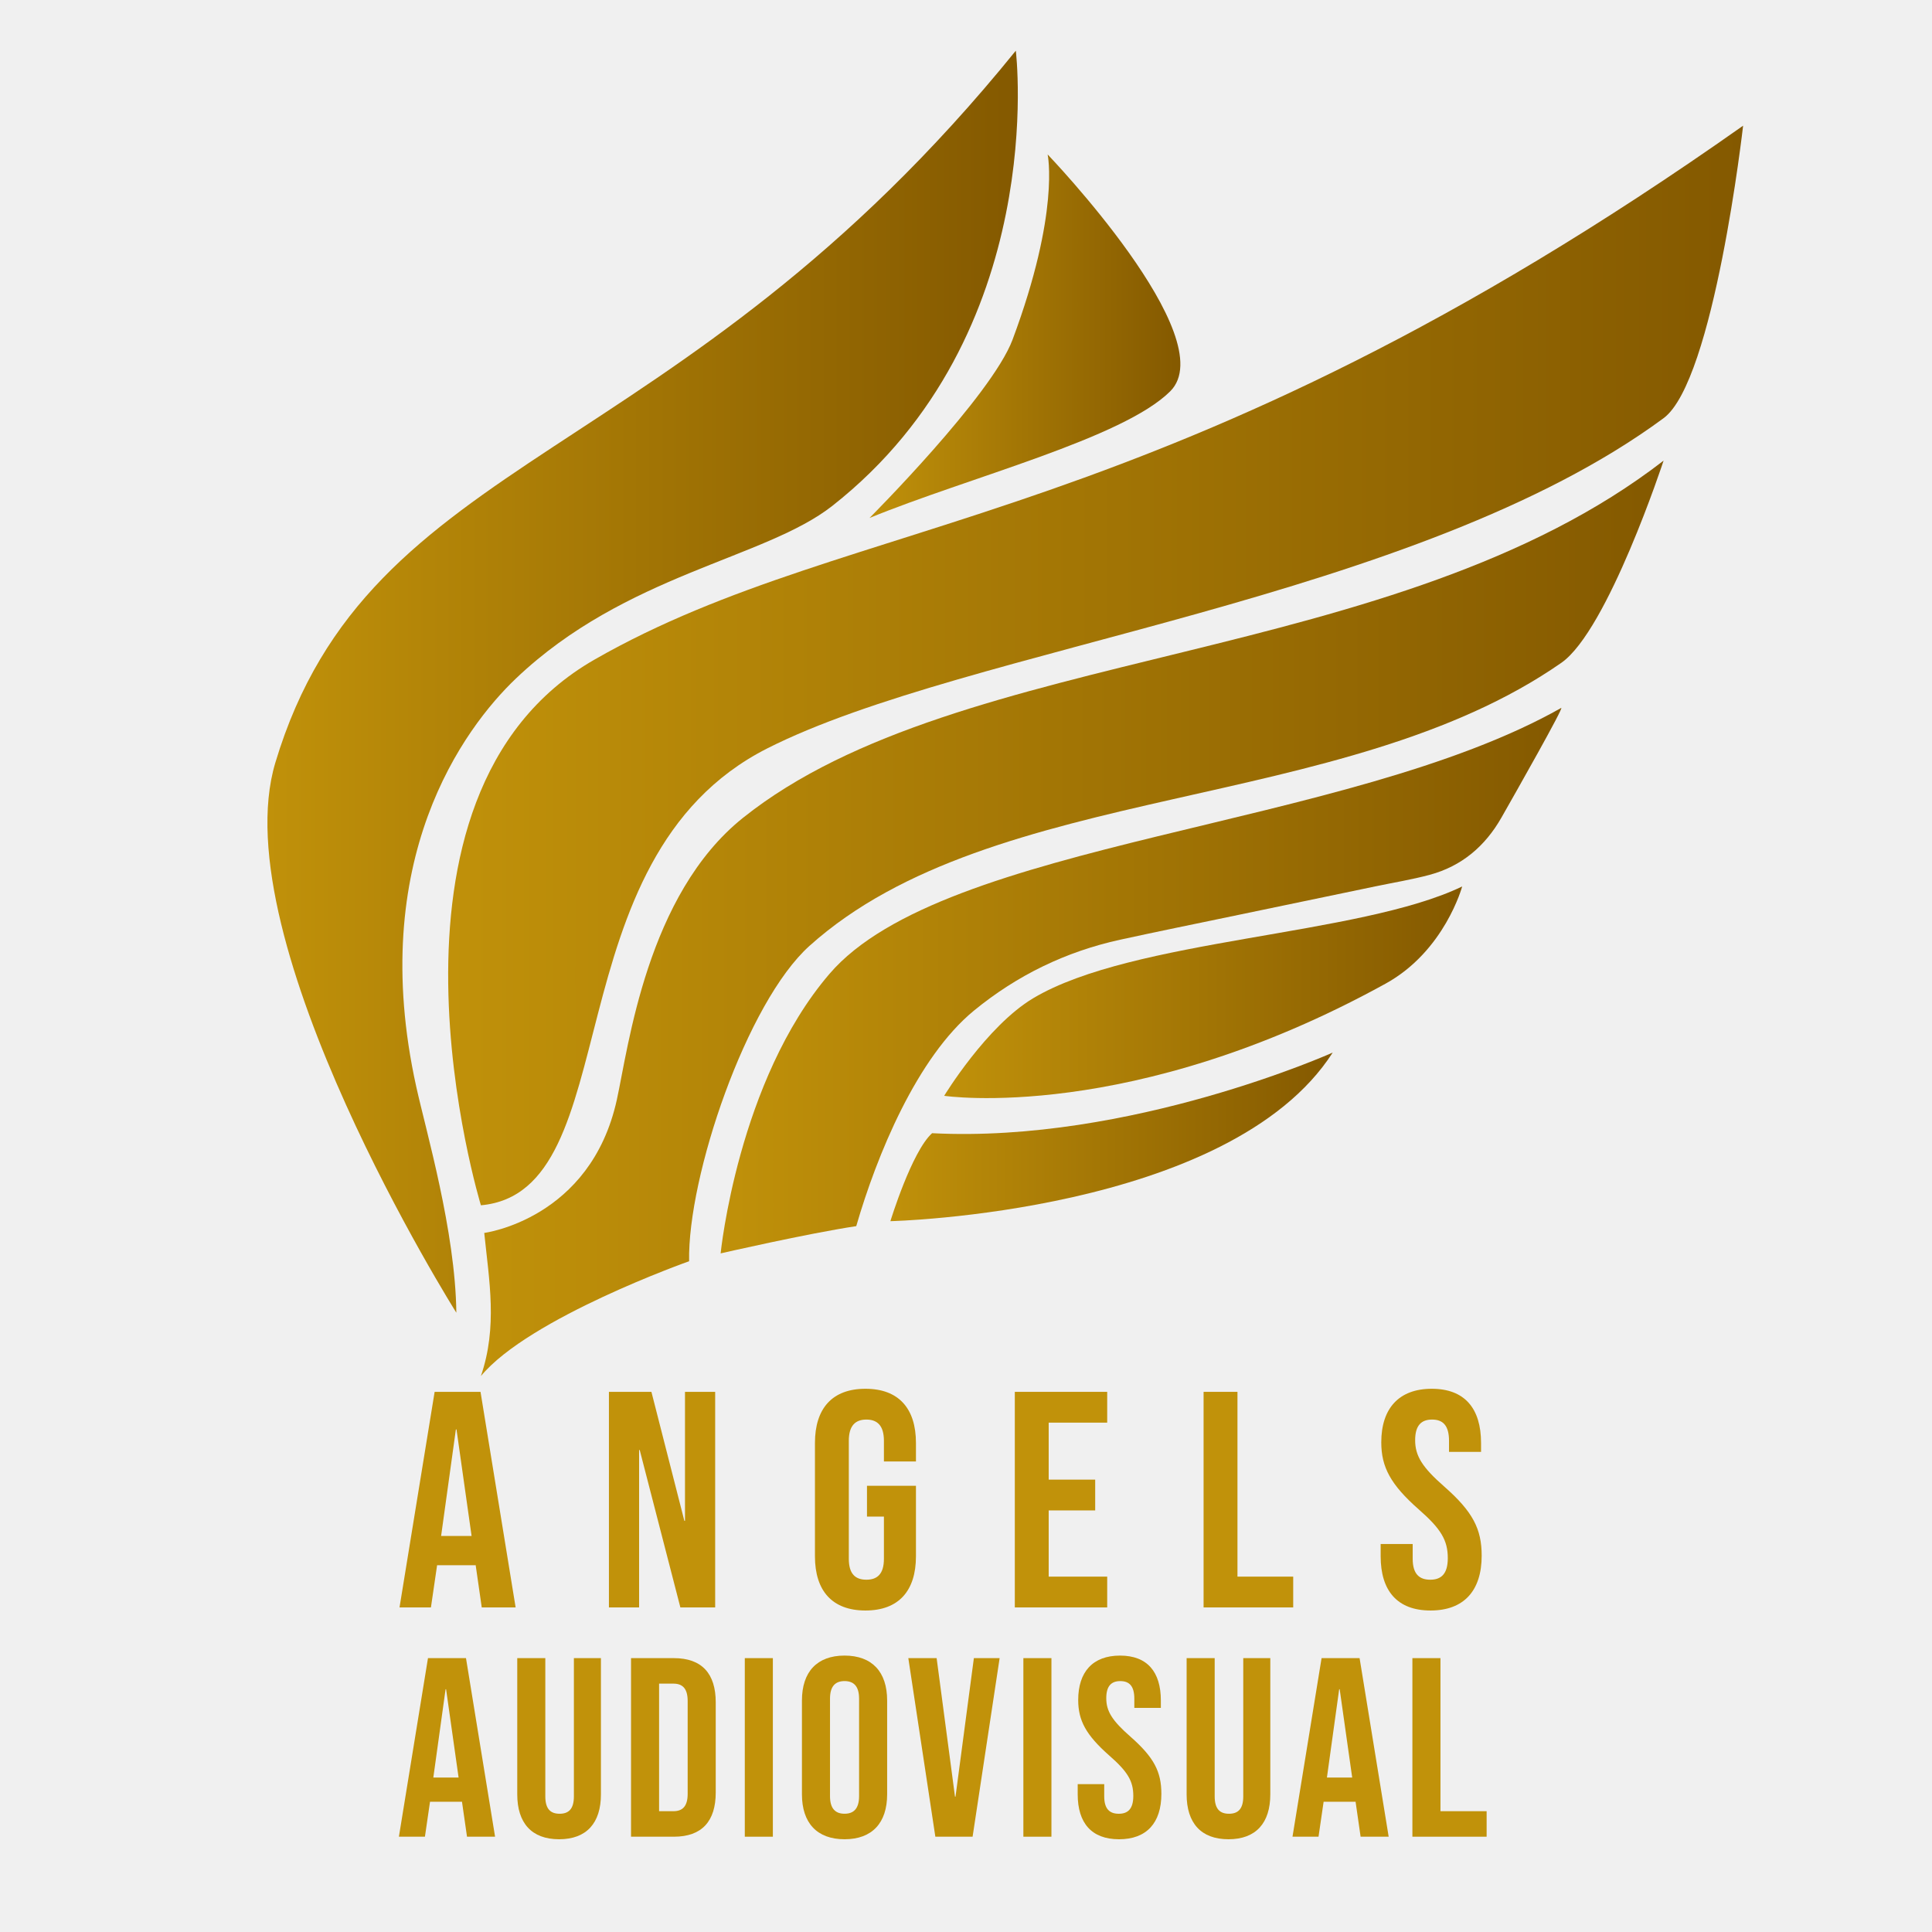
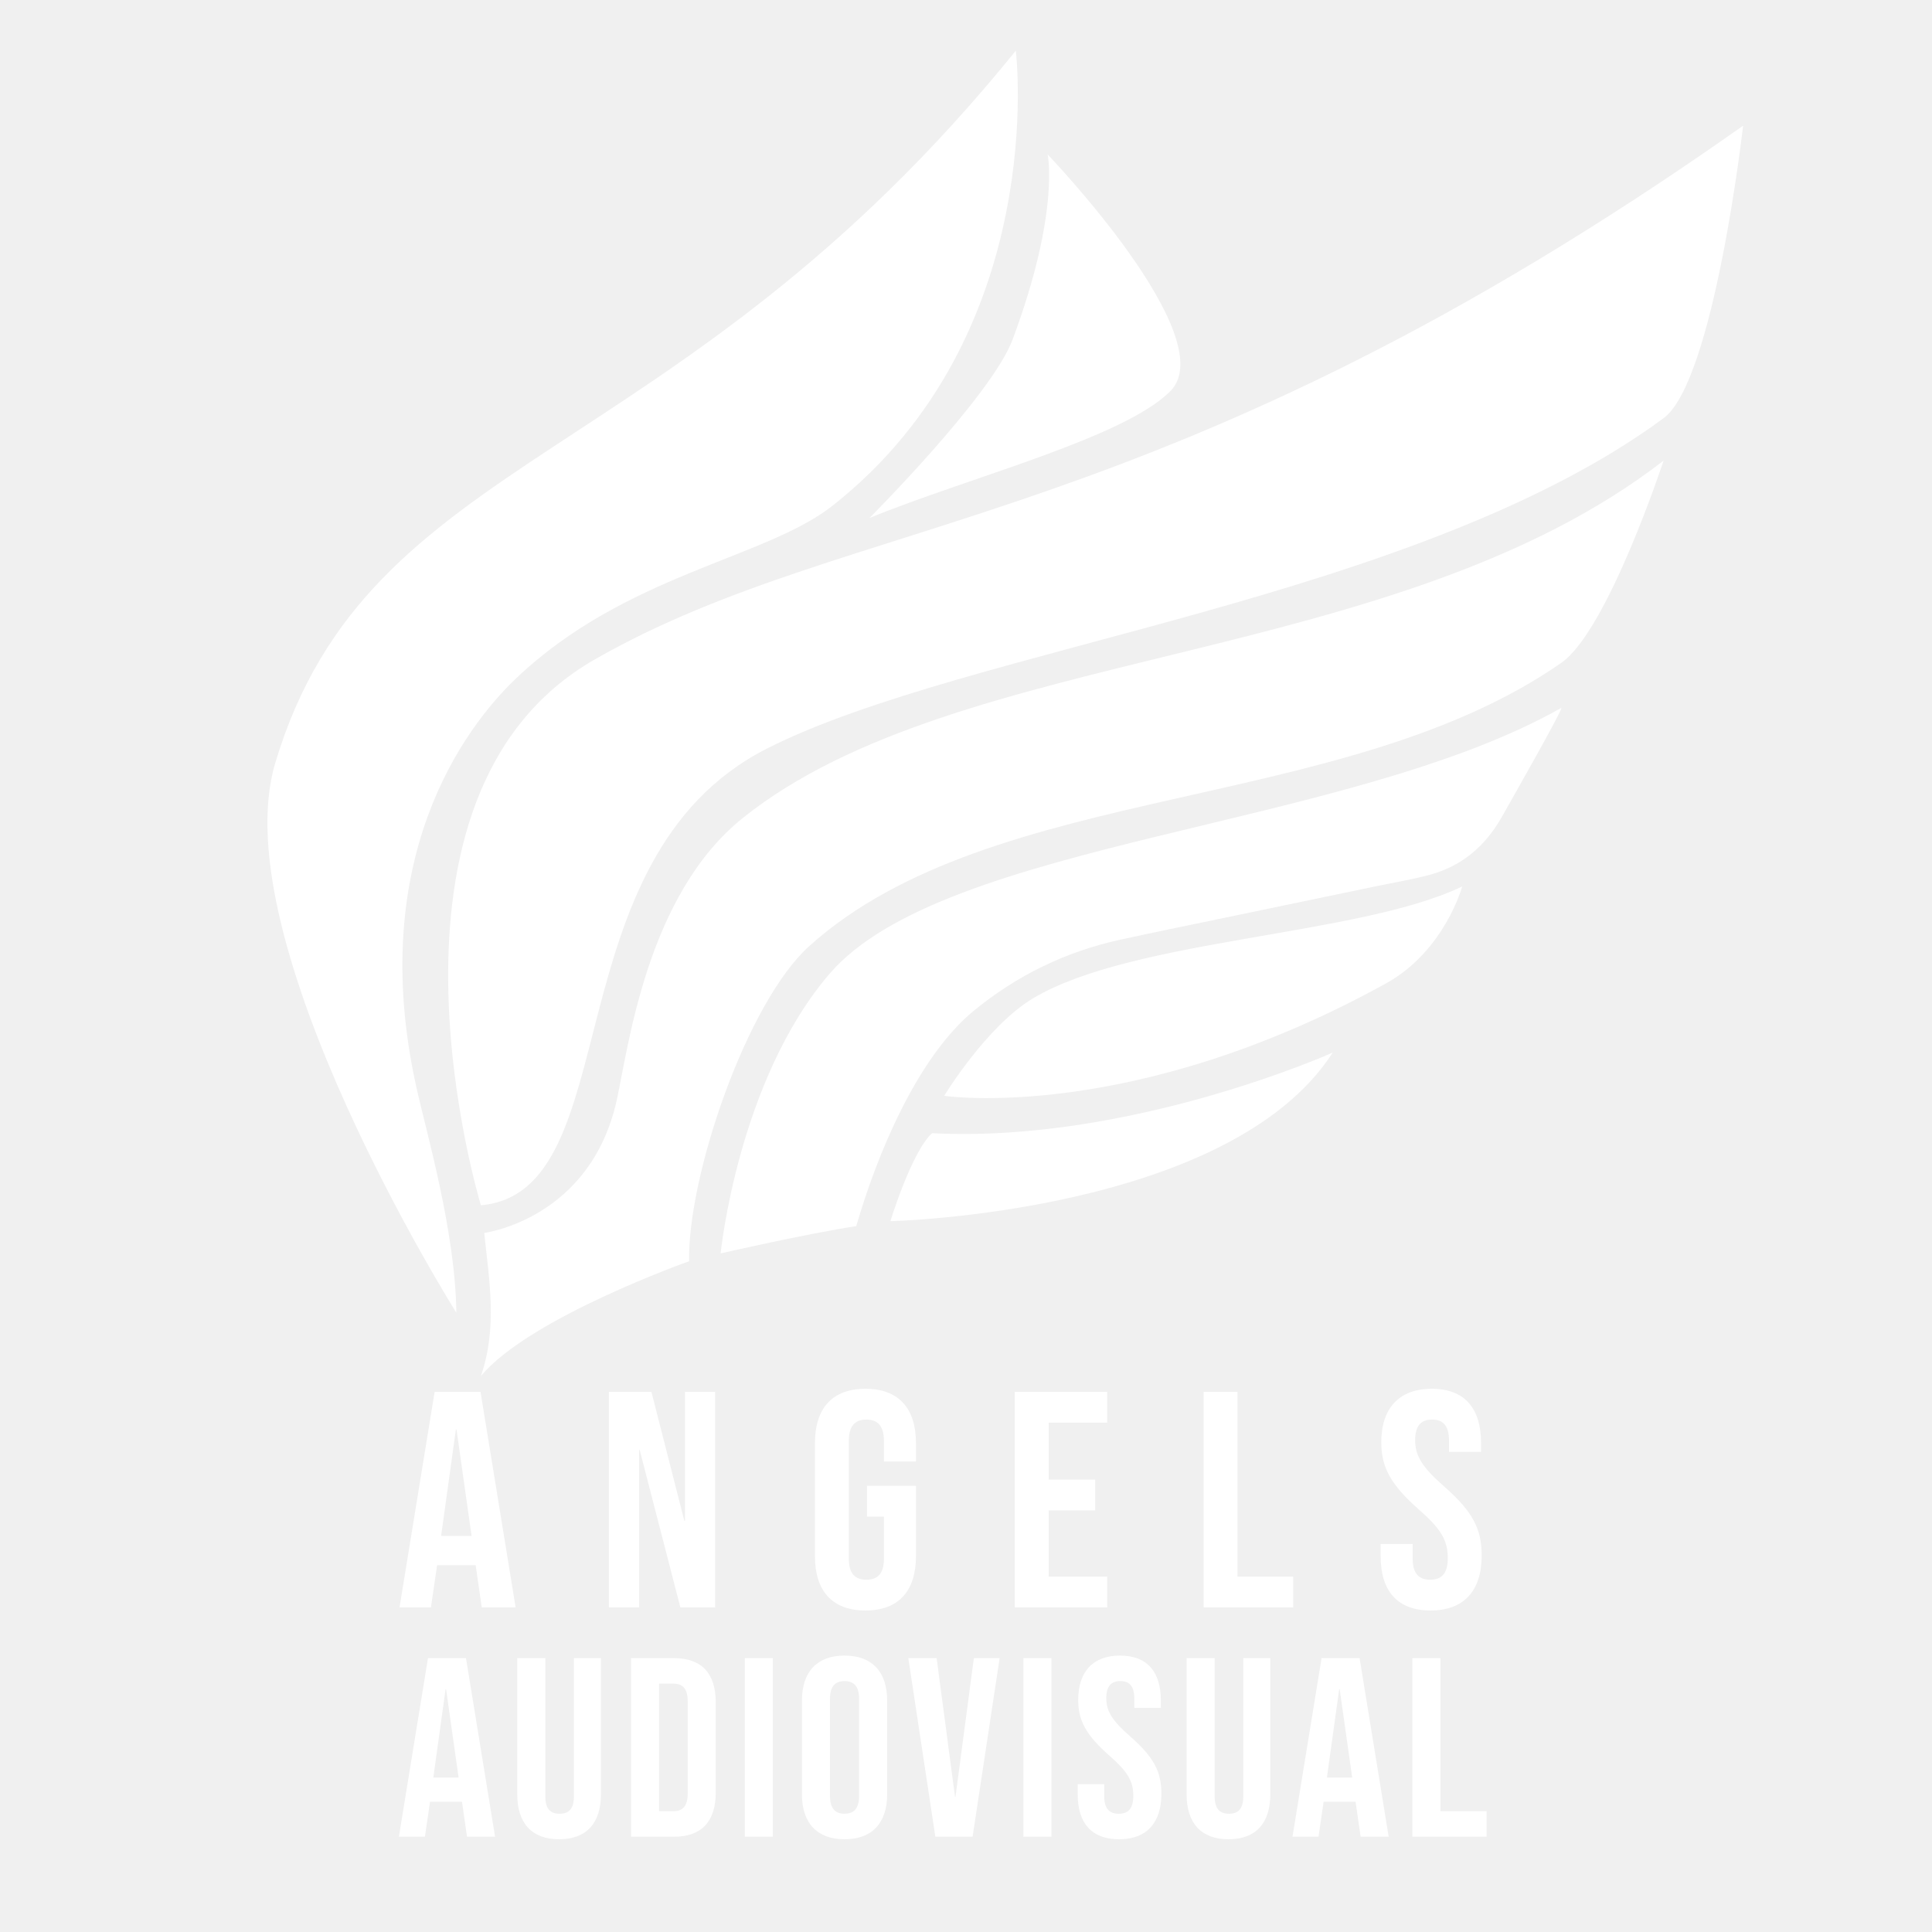
<svg xmlns="http://www.w3.org/2000/svg" version="1.1" id="Camada_1" x="0px" y="0px" viewBox="0 0 2000 2000" style="enable-background:new 0 0 2000 2000;" xml:space="preserve">
  <style type="text/css">
- 	.st0{fill:url(#SVGID_1_);}
- 	.st1{fill:url(#SVGID_00000171718130559713550900000007549416934855144585_);}
- 	.st2{fill:url(#SVGID_00000044165082981746485540000007798492063650460052_);}
- 	.st3{fill:url(#SVGID_00000158005734702434815030000011387930977275889557_);}
- 	.st4{fill:url(#SVGID_00000100362068078517183750000018303849385258906505_);}
- 	.st5{fill:url(#SVGID_00000119109228802106724540000017455259258155030673_);}
- 	.st6{fill:url(#SVGID_00000132780784487047049930000009564088592647134632_);}
- 	.st7{fill:url(#SVGID_00000036223149036319724110000012947405450826280851_);}
- 	.st8{fill:url(#SVGID_00000079463965207586156510000000267887080315974317_);}
- 	.st9{fill:#C1920A;}
+ 	.st0{fill:#FFFFFF;}
</style>
  <g>
    <g>
-       <linearGradient id="SVGID_1_" gradientUnits="userSpaceOnUse" x1="895.502" y1="763.629" x2="895.502" y2="763.629">
-         <stop offset="0" style="stop-color:#C0910A" />
-         <stop offset="1" style="stop-color:#845900" />
-       </linearGradient>
      <path class="st0" d="M895.5,763.63" />
-       <linearGradient id="SVGID_00000023978621283202508090000009522572608521065346_" gradientUnits="userSpaceOnUse" x1="1797.484" y1="202.677" x2="1797.484" y2="202.677">
-         <stop offset="0" style="stop-color:#C0910A" />
-         <stop offset="1" style="stop-color:#845900" />
-       </linearGradient>
-       <path style="fill:url(#SVGID_00000023978621283202508090000009522572608521065346_);" d="M1797.48,202.68" />
-       <linearGradient id="SVGID_00000177458317573901924890000001748948046782078114_" gradientUnits="userSpaceOnUse" x1="463.93" y1="688.924" x2="1804.46" y2="688.924">
-         <stop offset="0" style="stop-color:#C0910A" />
-         <stop offset="1" style="stop-color:#845900" />
-       </linearGradient>
-       <path style="fill:url(#SVGID_00000177458317573901924890000001748948046782078114_);" d="M1804.46,130.12    c0,0-30.06,264.22-82.32,302.77C1466.81,621.25,1002.1,669.55,794.3,774.73c-226.03,114.41-142.32,459.04-296.47,472.99    c0,0-129.55-423.69,117.88-565.08C886.38,527.97,1203.11,554.28,1804.46,130.12z" />
-       <linearGradient id="SVGID_00000124142584859726719680000016999980391054384772_" gradientUnits="userSpaceOnUse" x1="276.834" y1="705.692" x2="1053.661" y2="705.692">
-         <stop offset="0" style="stop-color:#C0910A" />
-         <stop offset="1" style="stop-color:#845900" />
-       </linearGradient>
-       <path style="fill:url(#SVGID_00000124142584859726719680000016999980391054384772_);" d="M285,789.64    c97.67-325.56,413-300.44,766.57-737.16c0,0,35.87,293.55-189.87,471.13c-69.76,54.88-213.94,70.69-327.42,178.59    c-54.2,51.54-155.21,188.08-103.37,422.8c10.12,45.81,40.53,149.58,41.49,233.9C472.41,1358.9,229.81,973.61,285,789.64z" />
-       <linearGradient id="SVGID_00000103970913866474201380000012594591964564808833_" gradientUnits="userSpaceOnUse" x1="745.979" y1="1015.17" x2="1616.301" y2="1015.17">
-         <stop offset="0" style="stop-color:#C0910A" />
-         <stop offset="1" style="stop-color:#845900" />
-       </linearGradient>
-       <path style="fill:url(#SVGID_00000103970913866474201380000012594591964564808833_);" d="M858.62,1008.2    c118.78-138.59,535.32-149.75,757.48-275.32c3.81-2.15-47.73,88.78-61.86,113.56c-16.84,29.53-41.11,50.25-74.17,59.15    c-18.4,4.95-37.31,8.02-55.99,11.92c-48.81,10.17-97.63,20.32-146.44,30.5c-39.35,8.21-78.76,16.18-118.03,24.77    c-56.26,12.3-106.76,36.85-151.3,73.34c-59.02,48.35-100.72,149.89-121.92,223.17c-51.16,7.74-140.4,28.22-140.4,28.22    S763.9,1118.72,858.62,1008.2z" />
-       <linearGradient id="SVGID_00000085961604569468068740000004351495901845573823_" gradientUnits="userSpaceOnUse" x1="900.087" y1="348.053" x2="1221.912" y2="348.053">
-         <stop offset="0" style="stop-color:#C0910A" />
-         <stop offset="1" style="stop-color:#845900" />
-       </linearGradient>
-       <path style="fill:url(#SVGID_00000085961604569468068740000004351495901845573823_);" d="M1084.51,159.89    c0,0,13.02,59.53-36.28,191.62c-21.67,58.06-148.14,184.71-148.14,184.71c102.1-41.93,262.56-82.39,311.39-131.23    C1266.74,349.73,1084.51,159.89,1084.51,159.89z" />
-       <linearGradient id="SVGID_00000119088954351398792620000008067101545725187729_" gradientUnits="userSpaceOnUse" x1="921.729" y1="1176.904" x2="1379.612" y2="1176.904">
-         <stop offset="0" style="stop-color:#C0910A" />
-         <stop offset="1" style="stop-color:#845900" />
-       </linearGradient>
-       <path style="fill:url(#SVGID_00000119088954351398792620000008067101545725187729_);" d="M964.89,1173.08    c-21.15,19.05-43.16,91.08-43.16,91.08s350.96-8.2,457.88-174.52C1379.61,1089.64,1170.09,1183.6,964.89,1173.08" />
-       <linearGradient id="SVGID_00000053515339492755335450000007384403805437857210_" gradientUnits="userSpaceOnUse" x1="977.403" y1="1027.207" x2="1513.627" y2="1027.207">
-         <stop offset="0" style="stop-color:#C0910A" />
-         <stop offset="1" style="stop-color:#845900" />
-       </linearGradient>
-       <path style="fill:url(#SVGID_00000053515339492755335450000007384403805437857210_);" d="M1513.63,917.67    c-106.04,51.16-340.7,54.07-444,115.65c-48.37,28.84-92.22,101.06-92.22,101.06s193.61,29,456.97-116.13    C1495.64,984.49,1513.63,917.67,1513.63,917.67" />
-       <linearGradient id="SVGID_00000164499227388934506030000014571829208715942844_" gradientUnits="userSpaceOnUse" x1="497.827" y1="950.67" x2="1722.14" y2="950.67">
-         <stop offset="0" style="stop-color:#C0910A" />
-         <stop offset="1" style="stop-color:#845900" />
-       </linearGradient>
-       <path style="fill:url(#SVGID_00000164499227388934506030000014571829208715942844_);" d="M497.83,1424.5    c17.42-50.98,8.5-98.8,3.46-148.18c0,0,110.07-14.11,137.27-137.93c12.03-54.78,31.09-212.28,130.62-291.81    c225.43-180.13,675.3-154.87,952.96-369.74c0,0-57.72,175.78-105.84,209.29c-225.77,157.2-587.6,121.85-778.29,293    c-65.14,58.47-126.33,238.81-124.64,326.49C713.37,1305.62,547.8,1364.22,497.83,1424.5" />
+       <path class="st0" d="M1797.48,202.68" />
+       <path class="st0" d="M1804.46,130.12c0,0-30.06,264.22-82.32,302.77C1466.81,621.25,1002.1,669.55,794.3,774.73    c-226.03,114.41-142.32,459.04-296.47,472.99c0,0-129.55-423.69,117.88-565.08C886.38,527.97,1203.11,554.28,1804.46,130.12z" />
+       <path class="st0" d="M285,789.64c97.67-325.56,413-300.44,766.57-737.16c0,0,35.87,293.55-189.87,471.13    c-69.76,54.88-213.94,70.69-327.42,178.59c-54.2,51.54-155.21,188.08-103.37,422.8c10.12,45.81,40.53,149.58,41.49,233.9    C472.41,1358.9,229.81,973.61,285,789.64z" />
+       <path class="st0" d="M858.62,1008.2c118.78-138.59,535.32-149.75,757.48-275.32c3.81-2.15-47.73,88.78-61.86,113.56    c-16.84,29.53-41.11,50.25-74.17,59.15c-18.4,4.95-37.31,8.02-55.99,11.92c-48.81,10.17-97.63,20.32-146.44,30.5    c-39.35,8.21-78.76,16.18-118.03,24.77c-56.26,12.3-106.76,36.85-151.3,73.34c-59.02,48.35-100.72,149.89-121.92,223.17    c-51.16,7.74-140.4,28.22-140.4,28.22S763.9,1118.72,858.62,1008.2z" />
+       <path class="st0" d="M1084.51,159.89c0,0,13.02,59.53-36.28,191.62c-21.67,58.06-148.14,184.71-148.14,184.71    c102.1-41.93,262.56-82.39,311.39-131.23C1266.74,349.73,1084.51,159.89,1084.51,159.89z" />
+       <path class="st0" d="M964.89,1173.08c-21.15,19.05-43.16,91.08-43.16,91.08s350.96-8.2,457.88-174.52    C1379.61,1089.64,1170.09,1183.6,964.89,1173.08" />
+       <path class="st0" d="M1513.63,917.67c-106.04,51.16-340.7,54.07-444,115.65c-48.37,28.84-92.22,101.06-92.22,101.06    s193.61,29,456.97-116.13C1495.64,984.49,1513.63,917.67,1513.63,917.67" />
+       <path class="st0" d="M497.83,1424.5c17.42-50.98,8.5-98.8,3.46-148.18c0,0,110.07-14.11,137.27-137.93    c12.03-54.78,31.09-212.28,130.62-291.81c225.43-180.13,675.3-154.87,952.96-369.74c0,0-57.72,175.78-105.84,209.29    c-225.77,157.2-587.6,121.85-778.29,293c-65.14,58.47-126.33,238.81-124.64,326.49C713.37,1305.62,547.8,1364.22,497.83,1424.5" />
    </g>
    <g>
      <g>
-         <path class="st9" d="M449.93,1440.84h47.5L533.78,1664h-35.07l-6.38-44.31v0.64h-39.85L446.1,1664h-32.52L449.93,1440.84z      M488.19,1590.04l-15.62-110.31h-0.64l-15.3,110.31H488.19z" />
-         <path class="st9" d="M630.36,1440.84h43.99l34.11,133.58h0.64v-133.58h31.24V1664h-36.02l-42.08-162.91h-0.64V1664h-31.24     V1440.84z" />
-         <path class="st9" d="M843.63,1611.08v-117.32c0-35.71,17.85-56.11,52.28-56.11c34.43,0,52.28,20.4,52.28,56.11v19.13h-33.16     v-21.36c0-15.94-7.01-22-18.17-22c-11.16,0-18.17,6.06-18.17,22v122.1c0,15.94,7.01,21.68,18.17,21.68     c11.16,0,18.17-5.74,18.17-21.68v-43.68h-17.53v-31.88h50.69v73.01c0,35.71-17.85,56.11-52.28,56.11     C861.49,1667.19,843.63,1646.79,843.63,1611.08z" />
-         <path class="st9" d="M1050.53,1440.84h95.64v31.88h-60.57v58.98h48.14v31.88h-48.14v68.54h60.57V1664h-95.64V1440.84z" />
-         <path class="st9" d="M1245.95,1440.84h35.07v191.28h57.7V1664h-92.77V1440.84z" />
-         <path class="st9" d="M1429.25,1611.08v-12.75h33.16v15.3c0,15.94,7.01,21.68,18.17,21.68s18.17-5.74,18.17-22.32     c0-18.49-7.01-30.29-29.97-50.37c-29.33-25.82-38.89-44-38.89-69.5c0-35.07,18.17-55.47,52.28-55.47     c34.11,0,51.01,20.4,51.01,56.11v9.25h-33.16v-11.48c0-15.94-6.38-22-17.53-22s-17.53,6.06-17.53,21.36     c0,16.26,7.33,28.05,30.29,48.14c29.33,25.82,38.58,43.68,38.58,71.41c0,36.34-18.49,56.75-52.92,56.75     S1429.25,1646.79,1429.25,1611.08z" />
+         <path class="st0" d="M449.93,1440.84h47.5L533.78,1664h-35.07l-6.38-44.31v0.64h-39.85L446.1,1664h-32.52L449.93,1440.84z      M488.19,1590.04l-15.62-110.31h-0.64l-15.3,110.31H488.19z" />
+         <path class="st0" d="M630.36,1440.84h43.99l34.11,133.58h0.64v-133.58h31.24V1664h-36.02l-42.08-162.91h-0.64V1664h-31.24     V1440.84z" />
+         <path class="st0" d="M843.63,1611.08v-117.32c0-35.71,17.85-56.11,52.28-56.11c34.43,0,52.28,20.4,52.28,56.11v19.13h-33.16     v-21.36c0-15.94-7.01-22-18.17-22c-11.16,0-18.17,6.06-18.17,22v122.1c0,15.94,7.01,21.68,18.17,21.68     c11.16,0,18.17-5.74,18.17-21.68v-43.68h-17.53v-31.88h50.69v73.01c0,35.71-17.85,56.11-52.28,56.11     C861.49,1667.19,843.63,1646.79,843.63,1611.08z" />
+         <path class="st0" d="M1050.53,1440.84h95.64v31.88h-60.57v58.98h48.14v31.88h-48.14v68.54h60.57V1664h-95.64V1440.84z" />
+         <path class="st0" d="M1245.95,1440.84h35.07v191.28h57.7V1664h-92.77V1440.84z" />
+         <path class="st0" d="M1429.25,1611.08v-12.75h33.16v15.3c0,15.94,7.01,21.68,18.17,21.68s18.17-5.74,18.17-22.32     c0-18.49-7.01-30.29-29.97-50.37c-29.33-25.82-38.89-44-38.89-69.5c0-35.07,18.17-55.47,52.28-55.47     c34.11,0,51.01,20.4,51.01,56.11v9.25h-33.16v-11.48c0-15.94-6.38-22-17.53-22s-17.53,6.06-17.53,21.36     c0,16.26,7.33,28.05,30.29,48.14c29.33,25.82,38.58,43.68,38.58,71.41c0,36.34-18.49,56.75-52.92,56.75     S1429.25,1646.79,1429.25,1611.08z" />
      </g>
      <g>
-         <path class="st9" d="M443.04,1716.49h39.35l30.11,184.86h-29.05l-5.28-36.71v0.53h-33.01l-5.28,36.18h-26.94L443.04,1716.49z      M474.73,1840.08l-12.94-91.37h-0.53l-12.68,91.37H474.73z" />
-         <path class="st9" d="M535.46,1857.51v-141.02h29.05v143.13c0,13.2,5.55,17.96,14.79,17.96c9.24,0,14.79-4.75,14.79-17.96v-143.13     h27.99v141.02c0,29.58-14.79,46.48-43.31,46.48C550.25,1903.98,535.46,1887.08,535.46,1857.51z" />
-         <path class="st9" d="M653.24,1716.49h44.37c29.05,0,43.31,16.11,43.31,45.69v93.49c0,29.58-14.26,45.69-43.31,45.69h-44.37     V1716.49z M697.08,1874.94c9.24,0,14.79-4.75,14.79-17.96v-96.13c0-13.21-5.55-17.96-14.79-17.96h-14.79v132.04H697.08z" />
-         <path class="st9" d="M771.02,1716.49h29.05v184.86h-29.05V1716.49z" />
-         <path class="st9" d="M830.17,1857.51v-97.18c0-29.58,15.58-46.48,44.1-46.48s44.1,16.9,44.1,46.48v97.18     c0,29.58-15.58,46.48-44.1,46.48S830.17,1887.08,830.17,1857.51z M889.32,1859.35v-100.88c0-13.2-5.81-18.22-15.05-18.22     c-9.24,0-15.05,5.02-15.05,18.22v100.88c0,13.2,5.81,18.22,15.05,18.22C883.51,1877.58,889.32,1872.56,889.32,1859.35z" />
-         <path class="st9" d="M940.29,1716.49h29.31l19.01,143.4h0.53l19.01-143.4h26.67l-27.99,184.86h-38.56L940.29,1716.49z" />
-         <path class="st9" d="M1059.39,1716.49h29.05v184.86h-29.05V1716.49z" />
-         <path class="st9" d="M1115.63,1857.51v-10.56h27.46v12.68c0,13.2,5.81,17.96,15.05,17.96s15.05-4.75,15.05-18.49     c0-15.32-5.81-25.09-24.82-41.72c-24.3-21.39-32.22-36.44-32.22-57.57c0-29.05,15.05-45.95,43.31-45.95s42.25,16.9,42.25,46.48     v7.66h-27.46v-9.51c0-13.2-5.28-18.22-14.52-18.22s-14.52,5.02-14.52,17.69c0,13.47,6.07,23.24,25.09,39.88     c24.29,21.39,31.95,36.18,31.95,59.15c0,30.11-15.32,47.01-43.84,47.01C1129.89,1903.98,1115.63,1887.08,1115.63,1857.51z" />
-         <path class="st9" d="M1228.39,1857.51v-141.02h29.05v143.13c0,13.2,5.55,17.96,14.79,17.96c9.24,0,14.79-4.75,14.79-17.96     v-143.13h27.99v141.02c0,29.58-14.79,46.48-43.31,46.48C1243.18,1903.98,1228.39,1887.08,1228.39,1857.51z" />
-         <path class="st9" d="M1368.09,1716.49h39.35l30.11,184.86h-29.05l-5.28-36.71v0.53h-33.01l-5.28,36.18h-26.94L1368.09,1716.49z      M1399.78,1840.08l-12.94-91.37h-0.53l-12.68,91.37H1399.78z" />
-         <path class="st9" d="M1462.1,1716.49h29.05v158.45h47.8v26.41h-76.85V1716.49z" />
+         <path class="st0" d="M443.04,1716.49h39.35l30.11,184.86h-29.05l-5.28-36.71v0.53h-33.01l-5.28,36.18h-26.94L443.04,1716.49z      M474.73,1840.08l-12.94-91.37h-0.53l-12.68,91.37H474.73z" />
+         <path class="st0" d="M535.46,1857.51v-141.02h29.05v143.13c0,13.2,5.55,17.96,14.79,17.96c9.24,0,14.79-4.75,14.79-17.96v-143.13     h27.99v141.02c0,29.58-14.79,46.48-43.31,46.48C550.25,1903.98,535.46,1887.08,535.46,1857.51z" />
+         <path class="st0" d="M653.24,1716.49h44.37c29.05,0,43.31,16.11,43.31,45.69v93.49c0,29.58-14.26,45.69-43.31,45.69h-44.37     V1716.49z M697.08,1874.94c9.24,0,14.79-4.75,14.79-17.96v-96.13c0-13.21-5.55-17.96-14.79-17.96h-14.79v132.04H697.08z" />
+         <path class="st0" d="M771.02,1716.49h29.05v184.86h-29.05V1716.49z" />
+         <path class="st0" d="M830.17,1857.51v-97.18c0-29.58,15.58-46.48,44.1-46.48s44.1,16.9,44.1,46.48v97.18     c0,29.58-15.58,46.48-44.1,46.48S830.17,1887.08,830.17,1857.51z M889.32,1859.35v-100.88c0-13.2-5.81-18.22-15.05-18.22     c-9.24,0-15.05,5.02-15.05,18.22v100.88c0,13.2,5.81,18.22,15.05,18.22C883.51,1877.58,889.32,1872.56,889.32,1859.35z" />
+         <path class="st0" d="M940.29,1716.49h29.31l19.01,143.4h0.53l19.01-143.4h26.67l-27.99,184.86h-38.56L940.29,1716.49z" />
+         <path class="st0" d="M1059.39,1716.49h29.05v184.86h-29.05V1716.49z" />
+         <path class="st0" d="M1115.63,1857.51v-10.56h27.46v12.68c0,13.2,5.81,17.96,15.05,17.96s15.05-4.75,15.05-18.49     c0-15.32-5.81-25.09-24.82-41.72c-24.3-21.39-32.22-36.44-32.22-57.57c0-29.05,15.05-45.95,43.31-45.95s42.25,16.9,42.25,46.48     v7.66h-27.46v-9.51c0-13.2-5.28-18.22-14.52-18.22s-14.52,5.02-14.52,17.69c0,13.47,6.07,23.24,25.09,39.88     c24.29,21.39,31.95,36.18,31.95,59.15c0,30.11-15.32,47.01-43.84,47.01C1129.89,1903.98,1115.63,1887.08,1115.63,1857.51z" />
+         <path class="st0" d="M1228.39,1857.51v-141.02h29.05v143.13c0,13.2,5.55,17.96,14.79,17.96c9.24,0,14.79-4.75,14.79-17.96     v-143.13h27.99v141.02c0,29.58-14.79,46.48-43.31,46.48C1243.18,1903.98,1228.39,1887.08,1228.39,1857.51z" />
+         <path class="st0" d="M1368.09,1716.49h39.35l30.11,184.86h-29.05l-5.28-36.71v0.53h-33.01l-5.28,36.18h-26.94L1368.09,1716.49z      M1399.78,1840.08l-12.94-91.37h-0.53l-12.68,91.37H1399.78z" />
+         <path class="st0" d="M1462.1,1716.49h29.05v158.45h47.8v26.41h-76.85V1716.49z" />
      </g>
    </g>
  </g>
</svg>
